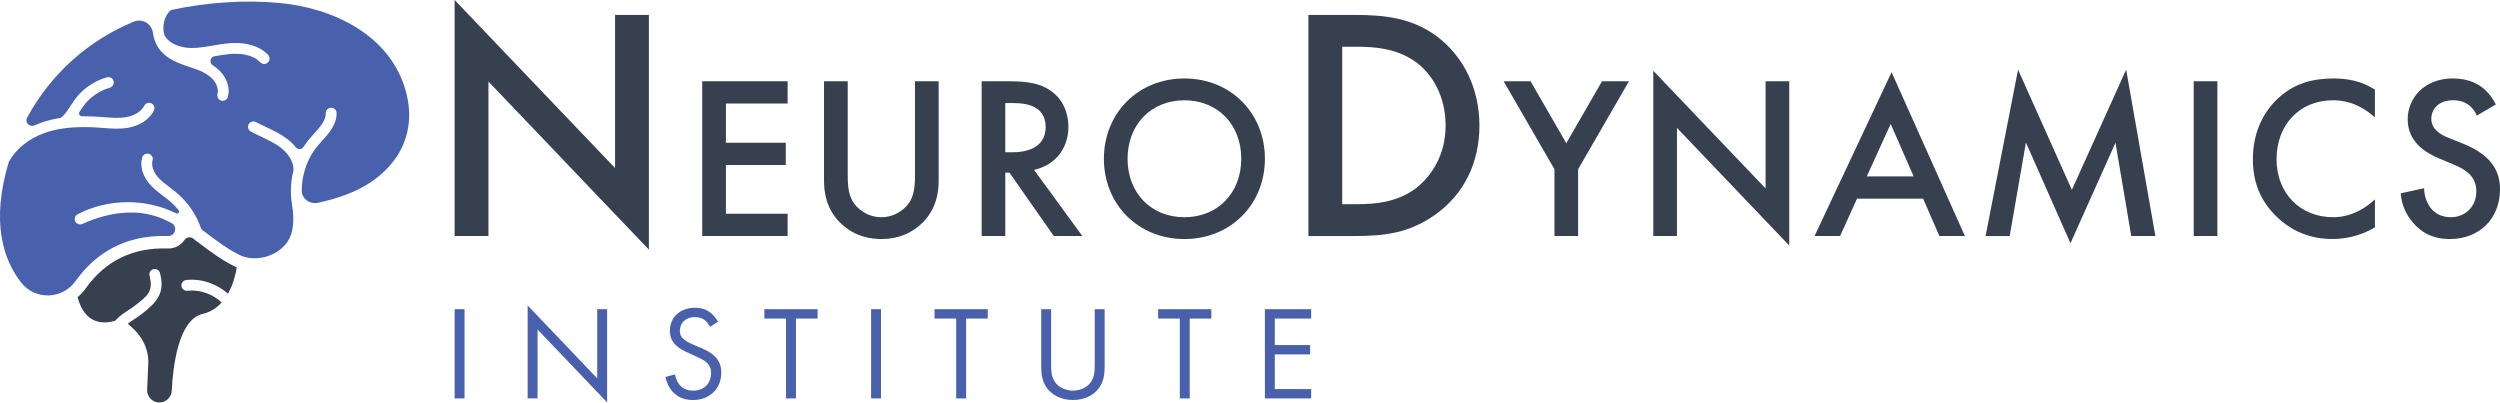
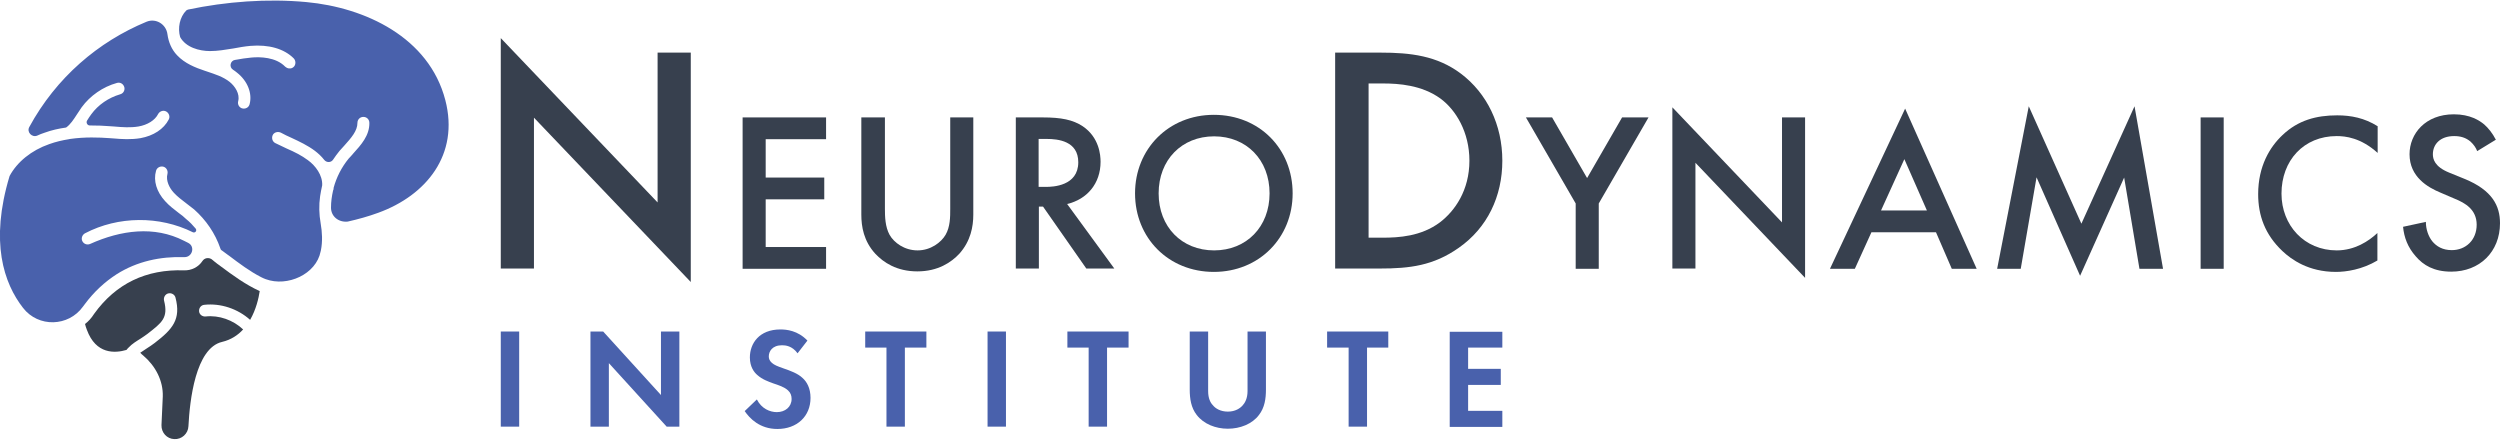
- <svg xmlns="http://www.w3.org/2000/svg" viewBox="0 0 1057.74 170.27">
-   <defs>
-     <style>.cls-1{fill:#37404e;}.cls-2{fill:#4961ac;}</style>
-   </defs>
-   <g id="Institute">
-     <path class="cls-2" d="m196.54,130.82v37.75h-4.19v-37.75h4.19Z" />
-     <path class="cls-2" d="m223.25,168.57v-39.33l29.43,30.84v-29.26h4.19v39.44l-29.43-30.84v29.15h-4.19Z" />
-     <path class="cls-2" d="m300.43,138.29c-.51-1.02-1.36-2.15-2.21-2.83-.74-.57-2.09-1.3-4.24-1.3-3.74,0-6.34,2.32-6.34,5.83,0,1.47.4,2.32,1.41,3.28,1.13,1.13,2.55,1.75,3.96,2.38l3.62,1.58c2.21.96,4.25,1.98,5.83,3.57,1.92,1.92,2.72,4.13,2.72,6.85,0,6.96-5.15,11.6-11.94,11.6-2.49,0-5.6-.51-8.21-3.06-1.87-1.81-3-4.41-3.51-6.68l4.08-1.13c.28,1.98,1.19,3.68,2.26,4.81,1.64,1.64,3.51,2.09,5.43,2.09,5.15,0,7.58-3.68,7.58-7.47,0-1.7-.51-3.17-1.87-4.41-1.08-1.02-2.55-1.7-4.53-2.6l-3.4-1.58c-1.47-.68-3.34-1.47-5.04-3.11-1.64-1.58-2.6-3.34-2.6-6.17,0-5.83,4.47-9.73,10.58-9.73,2.32,0,4.19.45,6.06,1.7,1.53,1.02,2.83,2.55,3.68,4.19l-3.34,2.21Z" />
-     <path class="cls-2" d="m336.76,134.78v33.79h-4.19v-33.79h-9.17v-3.96h22.52v3.96h-9.17Z" />
-     <path class="cls-2" d="m372.75,130.82v37.75h-4.19v-37.75h4.19Z" />
-     <path class="cls-2" d="m408.75,134.78v33.79h-4.19v-33.79h-9.17v-3.96h22.52v3.96h-9.17Z" />
-     <path class="cls-2" d="m444.73,153.97c0,3.17,0,6.62,3,9.17,1.53,1.3,4.13,2.15,6.23,2.15s4.7-.85,6.22-2.15c3-2.55,3-6,3-9.17v-23.15h4.19v24.28c0,3.17-.34,6.22-2.38,9.05-2.26,3.11-6.22,5.09-11.03,5.09s-8.77-1.98-11.04-5.09c-2.04-2.83-2.38-5.89-2.38-9.05v-24.28h4.19v23.15Z" />
-     <path class="cls-2" d="m503.36,134.78v33.79h-4.19v-33.79h-9.17v-3.96h22.52v3.96h-9.17Z" />
-     <path class="cls-2" d="m554.75,134.78h-15.39v11.21h14.94v3.96h-14.94v14.66h15.39v3.96h-19.58v-37.75h19.58v3.96Z" />
-   </g>
-   <g id="NeuroDynamics">
-     <path class="cls-1" d="m192.35,99.86V0l67.88,71.11V6.31h14.31v99.3l-67.88-71.11v65.36h-14.31Z" />
-     <path class="cls-1" d="m333.24,43.8h-26.11v16.59h25.33v9.42h-25.33v20.62h26.11v9.42h-36.13V34.38h36.13v9.42Z" />
-     <path class="cls-1" d="m358.67,34.38v39.46c0,3.53.1,7.85,2.06,11.29,1.96,3.34,6.38,6.77,12.17,6.77s10.21-3.44,12.17-6.77c1.96-3.44,2.06-7.76,2.06-11.29v-39.46h10.01v42.11c0,5.2-1.08,11.49-6.09,16.98-3.44,3.73-9.23,7.66-18.16,7.66s-14.73-3.93-18.16-7.66c-5.01-5.5-6.09-11.78-6.09-16.98v-42.11h10.01Z" />
-     <path class="cls-1" d="m427,34.38c7.95,0,13.06.98,17.28,3.83,7.17,4.81,7.76,12.57,7.76,15.41,0,9.42-5.79,16.3-14.53,18.26l20.42,27.98h-12.07l-18.75-26.8h-1.77v26.8h-10.01V34.38h11.68Zm-1.67,30.04h3.14c2.75,0,13.94-.29,13.94-10.7,0-9.23-8.74-10.11-13.64-10.11h-3.44v20.81Z" />
-     <path class="cls-1" d="m535.18,67.17c0,19.24-14.43,33.97-34.06,33.97s-34.07-14.73-34.07-33.97,14.43-33.97,34.07-33.97,34.06,14.73,34.06,33.97Zm-10.01,0c0-14.53-10.01-24.74-24.05-24.74s-24.05,10.21-24.05,24.74,10.01,24.74,24.05,24.74,24.05-10.21,24.05-24.74Z" />
-     <path class="cls-1" d="m573.21,6.31c13.04,0,24.4,1.4,34.78,9.12,11.36,8.56,17.95,22.16,17.95,37.73s-6.45,29.03-18.79,37.73c-10.94,7.71-21.18,8.98-34.22,8.98h-19.35V6.31h19.64Zm-5.33,80.08h6.17c7.01,0,16.69-.56,24.82-6.59,6.45-4.91,12.76-13.88,12.76-26.65s-5.89-22.02-12.62-26.93c-8.13-5.89-18.09-6.45-24.96-6.45h-6.17v66.62Z" />
-     <path class="cls-1" d="m657.68,71.59l-21.5-37.21h11.39l15.12,26.21,15.12-26.21h11.39l-21.5,37.21v28.27h-10.01v-28.27Z" />
-     <path class="cls-1" d="m699.5,99.86V29.96l47.51,49.77v-45.35h10.01v69.5l-47.51-49.77v45.75h-10.01Z" />
-     <path class="cls-1" d="m813.68,84.05h-27.98l-7.17,15.81h-10.8l32.59-69.31,31.02,69.31h-10.8l-6.87-15.81Zm-4.02-9.42l-9.72-22.19-10.11,22.19h19.83Z" />
-     <path class="cls-1" d="m840.09,99.86l13.74-70.39,22.77,50.85,22.97-50.85,12.37,70.39h-10.21l-6.68-39.46-19.04,42.51-18.85-42.6-6.87,39.56h-10.21Z" />
-     <path class="cls-1" d="m938.16,34.38v65.48h-10.01V34.38h10.01Z" />
-     <path class="cls-1" d="m1004.82,49.69c-7.26-6.58-14.04-7.26-17.77-7.26-14.23,0-23.85,10.5-23.85,24.93s10.01,24.54,23.95,24.54c7.85,0,13.94-4.02,17.67-7.56v11.88c-6.58,3.93-13.45,4.91-17.97,4.91-11.88,0-19.34-5.4-23.17-9.03-7.66-7.17-10.5-15.51-10.5-24.74,0-12.07,5.01-20.42,10.5-25.62,6.77-6.38,14.63-8.54,23.66-8.54,5.99,0,11.78,1.08,17.47,4.71v11.78Z" />
-     <path class="cls-1" d="m1047.92,48.91c-.59-1.47-1.47-2.85-2.94-4.12-2.06-1.67-4.22-2.36-7.07-2.36-6.09,0-9.23,3.63-9.23,7.85,0,1.96.69,5.4,7.07,7.95l6.58,2.65c12.07,4.91,15.41,11.78,15.41,19.24,0,12.47-8.84,21.01-21.11,21.01-7.56,0-12.07-2.85-15.41-6.58-3.53-3.93-5.1-8.25-5.5-12.76l9.92-2.16c0,3.24,1.18,6.28,2.75,8.34,1.87,2.36,4.61,3.93,8.54,3.93,6.09,0,10.8-4.42,10.8-11s-5.1-9.42-9.42-11.19l-6.28-2.65c-5.4-2.26-13.35-6.77-13.35-16.59,0-8.83,6.87-17.28,19.14-17.28,7.07,0,11.09,2.65,13.16,4.42,1.77,1.57,3.63,3.83,5.01,6.58l-8.05,4.71Z" />
-   </g>
-   <g id="Brain">
-     <path class="cls-1" d="m32.82,125.71c.18.72.41,1.46.69,2.22,3.5,9.6,10.9,9.08,15.29,7.76.25-.31.51-.6.78-.87,1.44-1.45,3.08-2.52,4.67-3.55.94-.61,1.82-1.18,2.64-1.81,5.49-4.26,8.12-6.07,6.38-12.79-.32-1.22.42-2.47,1.64-2.78,1.22-.31,2.47.42,2.78,1.64,2.18,8.44-1.11,12.21-8,17.55-.97.75-1.97,1.4-2.95,2.03-.94.61-1.84,1.2-2.65,1.83.38.4.77.77,1.18,1.1,4.75,3.98,7.73,9.65,7.46,15.84l-.48,10.96c-.13,2.85,2.07,5.28,4.92,5.44h0c2.9.16,5.36-2.07,5.5-4.97.47-9.8,2.7-30.07,13.04-32.49,3.42-.8,6.05-2.59,8.08-4.82-3.83-3.62-9.25-5.58-14.49-4.98-1.25.14-2.39-.76-2.53-2.01-.15-1.25.75-2.39,2.01-2.53,6.35-.73,12.92,1.54,17.68,5.78,2.28-4.01,3.28-8.43,3.71-11.14-5.46-2.46-10.36-6.12-15.09-9.65-.83-.62-1.67-1.24-2.51-1.86-.21-.15-.41-.32-.59-.49-.6-.56-1.43-.81-2.24-.67h0c-.71.12-1.33.54-1.74,1.14-1.54,2.27-4.16,3.66-7.05,3.55-14.64-.53-26.31,5.13-34.66,16.84-1,1.41-2.16,2.66-3.45,3.73" />
-     <path class="cls-2" d="m8.87,119.44c5.92,7.65,17.49,7.34,23.1-.53.19-.27.38-.53.58-.79,3.69-4.98,7.85-8.82,12.36-11.66,7.93-5,16.9-6.93,26.15-6.6,3.14.11,4.27-4.07,1.47-5.5l-1.53-.78c-11.45-5.85-24.44-4.13-36.16,1.17-1.1.49-2.4.05-2.97-1.02-.58-1.12-.15-2.5.97-3.08,12.76-6.66,28.7-6.82,41.59-.43l.03.02c.87.43,1.71-.63,1.1-1.37-1.11-1.35-2.34-2.6-3.67-3.74-.91-.77-1.86-1.49-2.87-2.25-1.82-1.37-3.71-2.8-5.34-4.58-3.28-3.58-4.6-7.94-3.52-11.67.35-1.21,1.61-1.91,2.83-1.56,1.21.35,1.91,1.61,1.56,2.83-.74,2.58.8,5.47,2.5,7.32,1.36,1.48,2.99,2.71,4.73,4.02,1.02.77,2.07,1.56,3.08,2.42,4.64,3.95,8.14,9.07,10.15,14.82.12.36.35.67.65.89.75.55,1.51,1.11,2.25,1.67.1.07.2.15.29.22,4.14,3.09,8.13,6.07,12.41,8.25.58.3,1.17.58,1.76.84,8.42,3.11,19.54-1.87,21.22-10.73l.08-.4c.66-3.48.51-7.03-.1-10.51-.59-3.38-.66-6.89-.21-10.42.18-1.43.45-2.83.8-4.19.24-3.92-2.63-7.57-5.49-9.73-2.43-1.84-5.22-3.15-8.18-4.55-1.43-.68-2.91-1.38-4.35-2.14-1.21-.64-1.61-2.23-.76-3.38.68-.92,1.96-1.15,2.97-.62,1.33.7,2.73,1.37,4.1,2.01,3.03,1.43,6.17,2.91,8.98,5.03,1.27.95,2.53,2.15,3.64,3.52.91,1.11,2.6,1.09,3.38-.12.76-1.19,1.59-2.32,2.5-3.4.61-.73,1.26-1.44,1.89-2.14,2.59-2.87,5.04-5.57,5-8.69-.02-1.26.99-2.3,2.25-2.31,1.26-.01,2.3.99,2.31,2.25.06,4.91-3.25,8.58-6.18,11.81-.63.7-1.22,1.35-1.78,2.02-2.74,3.25-4.68,7.15-5.76,11.3-.01.09-.02.18-.03.27-.03.24-.11.47-.21.68-.49,2.17-.75,4.4-.77,6.63-.03,3.39,2.91,5.67,6.29,5.39.04,0,.08,0,.13-.02,4.01-.87,7.98-1.96,11.84-3.36,18.51-6.72,31.43-22.41,25.9-43.48C165.49,14.9,140.94,3.34,118.23,1.25c-15.08-1.39-30.87-.22-45.66,2.95-.22.12-.43.23-.65.35-2.57,2.6-3.37,6.76-2.37,10.31,2.16,3.99,7.37,5.44,11.54,5.45,2.96,0,5.9-.5,9-1.04,2.15-.37,4.37-.76,6.62-.96,7.11-.64,13.03,1.08,16.66,4.85.81.84.91,2.17.17,3.07-.48.59-1.18.87-1.86.84-.57-.02-1.14-.26-1.57-.71-3.57-3.75-9.67-3.8-12.99-3.5-2.06.19-4.1.54-6.25.91h-.07c-1.9.34-2.4,2.83-.77,3.86.52.33,1.03.69,1.52,1.08,4.08,3.21,6,8.01,4.88,12.23-.28,1.05-1.24,1.74-2.29,1.7-.29,0-.58-.07-.86-.2-1.03-.46-1.52-1.63-1.25-2.73.69-2.78-1.16-5.72-3.31-7.41-2.68-2.1-5.45-2.92-8.66-4-.3-.1-.59-.2-.88-.3-3.63-1.23-7.74-2.81-10.73-5.97-2.1-2.22-3.34-5.09-3.74-8.1-.52-3.89-4.47-6.27-8.1-4.77-18.56,7.66-34.77,21.46-45.15,40.63-1.09,2.01,1.05,4.2,3.14,3.26.91-.41,1.83-.78,2.78-1.12,2.73-.97,5.52-1.62,8.26-2.04,1.67-1.16,2.89-3.05,4.17-5.05.57-.89,1.16-1.8,1.8-2.68,3.35-4.55,8.18-7.91,13.62-9.45,1.29-.37,2.63.45,2.87,1.8.21,1.15-.54,2.29-1.66,2.61-4.45,1.27-8.41,4.02-11.15,7.75-.56.76-1.09,1.58-1.64,2.44v.02c-.54.81.06,1.87,1.02,1.86,2.93-.03,5.63.11,7.93.28.48.03.97.07,1.45.11,3.29.26,6.39.5,9.38-.03,3.53-.62,6.37-2.42,7.62-4.82.58-1.12,1.96-1.56,3.08-.97,1.12.58,1.56,1.96.97,3.08-1.92,3.7-5.89,6.33-10.87,7.21-3.56.63-7.11.36-10.53.09-.48-.04-.95-.07-1.43-.11-4.12-.3-9.6-.51-15.25.28-.18.05-.36.08-.54.08-2.53.38-5.1.97-7.58,1.85-6.79,2.41-12.29,6.91-15.18,12.3-7.71,25.52-2.21,41.42,5.14,50.9" />
+ <svg xmlns="http://www.w3.org/2000/svg" version="1.1" x="0px" y="0px" viewBox="0 0 964.5 169.6" style="enable-background:new 0 0 964.5 169.6;" xml:space="preserve">
+   <style type="text/css">
+ 	.st0{fill:#37404E;}
+ 	.st1{fill:#4961AC;}
+ </style>
+   <g>
+     <g>
+       <path class="st1" d="M200.3,127.9v36.7h-7.1v-36.7H200.3z" />
+       <path class="st1" d="M227.8,164.6v-36.7h4.9l22.3,24.5v-24.5h7.1v36.7h-4.9l-22.3-24.5v24.5H227.8z" />
+       <path class="st1" d="M307.7,136.3c-2.1-2.9-4.7-3.1-6-3.1c-3.8,0-5.1,2.4-5.1,4.3c0,0.9,0.3,1.7,1.2,2.5c0.9,0.8,2.1,1.3,4.4,2.1    c2.9,1,5.6,2,7.4,3.7c1.7,1.5,3.1,4,3.1,7.7c0,7.1-5.2,12-12.8,12c-6.8,0-10.7-4.1-12.6-6.9l4.7-4.5c1.8,3.6,5.1,4.9,7.7,4.9    c3.2,0,5.7-2,5.7-5.1c0-1.3-0.4-2.4-1.4-3.3c-1.4-1.3-3.6-2-5.7-2.7c-1.9-0.7-4.2-1.5-6.1-3.2c-1.2-1-2.9-3.1-2.9-6.8    c0-5.4,3.6-10.8,11.8-10.8c2.3,0,6.7,0.4,10.4,4.3L307.7,136.3z" />
+       <path class="st1" d="M349.1,134.1v30.5h-7.1v-30.5h-8.2v-6.2h23.6v6.2H349.1z" />
+       <path class="st1" d="M388.1,127.9v36.7h-7.1v-36.7H388.1z" />
+       <path class="st1" d="M427.1,134.1v30.5h-7.1v-30.5h-8.2v-6.2h23.6v6.2H427.1z" />
+       <path class="st1" d="M466.1,127.9v23c0,2.8,0.9,4.5,1.8,5.4c1,1.3,3,2.5,5.8,2.5c2.9,0,4.8-1.3,5.8-2.5c0.8-0.9,1.8-2.6,1.8-5.4    v-23h7.1v22.4c0,3.5-0.5,7-2.7,9.8c-2.6,3.5-7.3,5.3-12,5.3c-4.7,0-9.3-1.8-12-5.3c-2.2-2.8-2.7-6.3-2.7-9.8v-22.4H466.1z" />
+       <path class="st1" d="M527.4,134.1v30.5h-7.1v-30.5H512v-6.2h23.6v6.2H527.4z" />
+       <path class="st1" d="M579.6,134.1h-13.2v8.2H579v6.2h-12.6v10h13.2v6.2h-20.3v-36.7h20.3V134.1z" />
+     </g>
+     <g>
+       <path class="st0" d="M193.2,103.7v-89l60.5,63.4V20.3h12.8v88.5l-60.5-63.4v58.2H193.2z" />
+       <path class="st0" d="M318.7,53.7h-23.3v14.8H318v8.4h-22.6v18.4h23.3v8.4h-32.2V45.3h32.2V53.7z" />
+       <path class="st0" d="M341.4,45.3v35.2c0,3.1,0.1,7,1.8,10.1c1.7,3,5.7,6,10.8,6s9.1-3.1,10.8-6c1.8-3.1,1.8-6.9,1.8-10.1V45.3h8.9    v37.5c0,4.6-1,10.2-5.4,15.1c-3.1,3.3-8.2,6.8-16.2,6.8s-13.1-3.5-16.2-6.8c-4.5-4.9-5.4-10.5-5.4-15.1V45.3H341.4z" />
+       <path class="st0" d="M402.3,45.3c7.1,0,11.6,0.9,15.4,3.4c6.4,4.3,6.9,11.2,6.9,13.7c0,8.4-5.2,14.5-12.9,16.3l18.2,24.9h-10.8    l-16.7-23.9h-1.6v23.9h-8.9V45.3H402.3z M400.8,72.1h2.8c2.5,0,12.4-0.3,12.4-9.5c0-8.2-7.8-9-12.2-9h-3.1V72.1z" />
+       <path class="st0" d="M498.7,74.6c0,17.1-12.9,30.3-30.4,30.3c-17.5,0-30.4-13.1-30.4-30.3c0-17.1,12.9-30.3,30.4-30.3    C485.9,44.3,498.7,57.4,498.7,74.6z M489.8,74.6c0-12.9-8.9-22-21.4-22c-12.5,0-21.4,9.1-21.4,22s8.9,22,21.4,22    C480.9,96.6,489.8,87.5,489.8,74.6z" />
+       <path class="st0" d="M532.6,20.3c11.6,0,21.8,1.2,31,8.1c10.1,7.6,16,19.8,16,33.6s-5.8,25.9-16.8,33.6c-9.8,6.9-18.9,8-30.5,8    h-17.2V20.3H532.6z M527.9,91.7h5.5c6.2,0,14.9-0.5,22.1-5.9c5.8-4.4,11.4-12.4,11.4-23.8c0-11-5.2-19.6-11.2-24    c-7.2-5.2-16.1-5.8-22.2-5.8h-5.5V91.7z" />
+       <path class="st0" d="M607.9,78.5l-19.2-33.2h10.1l13.5,23.4l13.5-23.4H636l-19.2,33.2v25.2h-8.9V78.5z" />
+       <path class="st0" d="M645.2,103.7V41.4l42.3,44.4V45.3h8.9v61.9l-42.3-44.4v40.8H645.2z" />
+       <path class="st0" d="M746.9,89.6H722l-6.4,14.1H706l29-61.8l27.6,61.8h-9.6L746.9,89.6z M743.4,81.2l-8.7-19.8l-9,19.8H743.4z" />
+       <path class="st0" d="M770.5,103.7L782.7,41L803,86.3L823.5,41l11,62.7h-9.1l-5.9-35.2l-17,37.9l-16.8-38l-6.1,35.3H770.5z" />
+       <path class="st0" d="M857.9,45.3v58.4H849V45.3H857.9z" />
+       <path class="st0" d="M917.3,59c-6.5-5.9-12.5-6.5-15.8-6.5c-12.7,0-21.3,9.4-21.3,22.2c0,12.3,8.9,21.9,21.3,21.9    c7,0,12.4-3.6,15.7-6.7v10.6c-5.9,3.5-12,4.4-16,4.4c-10.6,0-17.2-4.8-20.6-8c-6.8-6.4-9.4-13.8-9.4-22c0-10.8,4.5-18.2,9.4-22.8    c6-5.7,13-7.6,21.1-7.6c5.3,0,10.5,1,15.6,4.2V59z" />
+       <path class="st0" d="M955.7,58.3c-0.5-1.3-1.3-2.5-2.6-3.7c-1.8-1.5-3.8-2.1-6.3-2.1c-5.4,0-8.2,3.2-8.2,7c0,1.8,0.6,4.8,6.3,7.1    l5.9,2.4c10.8,4.4,13.7,10.5,13.7,17.1c0,11.1-7.9,18.7-18.8,18.7c-6.7,0-10.8-2.5-13.7-5.9c-3.1-3.5-4.5-7.3-4.9-11.4l8.8-1.9    c0,2.9,1,5.6,2.4,7.4c1.7,2.1,4.1,3.5,7.6,3.5c5.4,0,9.6-3.9,9.6-9.8c0-5.9-4.5-8.4-8.4-10l-5.6-2.4c-4.8-2-11.9-6-11.9-14.8    c0-7.9,6.1-15.4,17.1-15.4c6.3,0,9.9,2.4,11.7,3.9c1.6,1.4,3.2,3.4,4.5,5.9L955.7,58.3z" />
+     </g>
+     <g>
+       <path class="st0" d="M32.8,125c0.2,0.7,0.4,1.5,0.7,2.2    c3.5,9.6,10.9,9.1,15.3,7.8c0.2-0.3,0.5-0.6,0.8-0.9c1.4-1.5,3.1-2.5,4.7-3.5c0.9-0.6,1.8-1.2,2.6-1.8c5.5-4.3,8.1-6.1,6.4-12.8    c-0.3-1.2,0.4-2.5,1.6-2.8c1.2-0.3,2.5,0.4,2.8,1.6c2.2,8.4-1.1,12.2-8,17.5c-1,0.8-2,1.4-2.9,2c-0.9,0.6-1.8,1.2-2.7,1.8    c0.4,0.4,0.8,0.8,1.2,1.1c4.7,4,7.7,9.7,7.5,15.8l-0.5,11c-0.1,2.9,2.1,5.3,4.9,5.4l0,0c2.9,0.2,5.4-2.1,5.5-5    c0.5-9.8,2.7-30.1,13-32.5c3.4-0.8,6.1-2.6,8.1-4.8c-3.8-3.6-9.3-5.6-14.5-5c-1.3,0.1-2.4-0.8-2.5-2c-0.1-1.3,0.8-2.4,2-2.5    c6.3-0.7,12.9,1.5,17.7,5.8c2.3-4,3.3-8.4,3.7-11.1c-5.5-2.5-10.4-6.1-15.1-9.6c-0.8-0.6-1.7-1.2-2.5-1.9    c-0.2-0.2-0.4-0.3-0.6-0.5c-0.6-0.6-1.4-0.8-2.2-0.7l0,0c-0.7,0.1-1.3,0.5-1.7,1.1c-1.5,2.3-4.2,3.7-7.1,3.6    c-14.6-0.5-26.3,5.1-34.7,16.8C35.3,122.7,34.1,124,32.8,125" />
+       <path class="st1" d="M8.9,118.8c5.9,7.6,17.5,7.3,23.1-0.5    c0.2-0.3,0.4-0.5,0.6-0.8c3.7-5,7.9-8.8,12.4-11.7c7.9-5,16.9-6.9,26.1-6.6c3.1,0.1,4.3-4.1,1.5-5.5L71,92.9    c-11.5-5.9-24.4-4.1-36.2,1.2c-1.1,0.5-2.4,0.1-3-1c-0.6-1.1-0.1-2.5,1-3.1c12.8-6.7,28.7-6.8,41.6-0.4l0,0    c0.9,0.4,1.7-0.6,1.1-1.4c-1.1-1.3-2.3-2.6-3.7-3.7C71,83.7,70,82.9,69,82.2c-1.8-1.4-3.7-2.8-5.3-4.6c-3.3-3.6-4.6-7.9-3.5-11.7    c0.3-1.2,1.6-1.9,2.8-1.6c1.2,0.3,1.9,1.6,1.6,2.8c-0.7,2.6,0.8,5.5,2.5,7.3c1.4,1.5,3,2.7,4.7,4c1,0.8,2.1,1.6,3.1,2.4    C79.5,84.9,83,90,85,95.8c0.1,0.4,0.3,0.7,0.7,0.9c0.8,0.6,1.5,1.1,2.3,1.7c0.1,0.1,0.2,0.1,0.3,0.2c4.1,3.1,8.1,6.1,12.4,8.3    c0.6,0.3,1.2,0.6,1.8,0.8c8.4,3.1,19.5-1.9,21.2-10.7l0.1-0.4c0.7-3.5,0.5-7-0.1-10.5c-0.6-3.4-0.7-6.9-0.2-10.4    c0.2-1.4,0.5-2.8,0.8-4.2c0.2-3.9-2.6-7.6-5.5-9.7c-2.4-1.8-5.2-3.2-8.2-4.5c-1.4-0.7-2.9-1.4-4.4-2.1c-1.2-0.6-1.6-2.2-0.8-3.4    c0.7-0.9,2-1.1,3-0.6c1.3,0.7,2.7,1.4,4.1,2c3,1.4,6.2,2.9,9,5c1.3,1,2.5,2.1,3.6,3.5c0.9,1.1,2.6,1.1,3.4-0.1    c0.8-1.2,1.6-2.3,2.5-3.4c0.6-0.7,1.3-1.4,1.9-2.1c2.6-2.9,5-5.6,5-8.7c0-1.3,1-2.3,2.3-2.3c1.3,0,2.3,1,2.3,2.3    c0.1,4.9-3.3,8.6-6.2,11.8c-0.6,0.7-1.2,1.4-1.8,2c-2.7,3.3-4.7,7.2-5.8,11.3c0,0.1,0,0.2,0,0.3c0,0.2-0.1,0.5-0.2,0.7    c-0.5,2.2-0.8,4.4-0.8,6.6c0,3.4,2.9,5.7,6.3,5.4c0,0,0.1,0,0.1,0c4-0.9,8-2,11.8-3.4c18.5-6.7,31.4-22.4,25.9-43.5    c-6.3-24.2-30.9-35.7-53.6-37.8c-15.1-1.4-30.9-0.2-45.7,2.9c-0.2,0.1-0.4,0.2-0.6,0.3c-2.6,2.6-3.4,6.8-2.4,10.3    c2.2,4,7.4,5.4,11.5,5.4c3,0,5.9-0.5,9-1c2.1-0.4,4.4-0.8,6.6-1c7.1-0.6,13,1.1,16.7,4.8c0.8,0.8,0.9,2.2,0.2,3.1    c-0.5,0.6-1.2,0.9-1.9,0.8c-0.6,0-1.1-0.3-1.6-0.7c-3.6-3.7-9.7-3.8-13-3.5c-2.1,0.2-4.1,0.5-6.2,0.9l-0.1,0    c-1.9,0.3-2.4,2.8-0.8,3.8c0.5,0.3,1,0.7,1.5,1.1c4.1,3.2,6,8,4.9,12.2c-0.3,1.1-1.2,1.7-2.3,1.7c-0.3,0-0.6-0.1-0.9-0.2    c-1-0.5-1.5-1.6-1.2-2.7c0.7-2.8-1.2-5.7-3.3-7.4c-2.7-2.1-5.5-2.9-8.7-4c-0.3-0.1-0.6-0.2-0.9-0.3c-3.6-1.2-7.7-2.8-10.7-6    c-2.1-2.2-3.3-5.1-3.7-8.1c-0.5-3.9-4.5-6.3-8.1-4.8c-18.6,7.7-34.8,21.5-45.2,40.6c-1.1,2,1.1,4.2,3.1,3.3    c0.9-0.4,1.8-0.8,2.8-1.1c2.7-1,5.5-1.6,8.3-2c1.7-1.2,2.9-3.1,4.2-5.1c0.6-0.9,1.2-1.8,1.8-2.7c3.3-4.5,8.2-7.9,13.6-9.4    c1.3-0.4,2.6,0.4,2.9,1.8c0.2,1.2-0.5,2.3-1.7,2.6c-4.4,1.3-8.4,4-11.1,7.7c-0.6,0.8-1.1,1.6-1.6,2.4l0,0c-0.5,0.8,0.1,1.9,1,1.9    c2.9,0,5.6,0.1,7.9,0.3c0.5,0,1,0.1,1.5,0.1c3.3,0.3,6.4,0.5,9.4,0c3.5-0.6,6.4-2.4,7.6-4.8c0.6-1.1,2-1.6,3.1-1    c1.1,0.6,1.6,2,1,3.1c-1.9,3.7-5.9,6.3-10.9,7.2c-3.6,0.6-7.1,0.4-10.5,0.1c-0.5,0-1-0.1-1.4-0.1c-4.1-0.3-9.6-0.5-15.2,0.3    c-0.2,0-0.4,0.1-0.5,0.1c-2.5,0.4-5.1,1-7.6,1.9C12.1,58,6.6,62.5,3.7,67.9C-4,93.4,1.5,109.3,8.9,118.8" />
+     </g>
  </g>
</svg>
